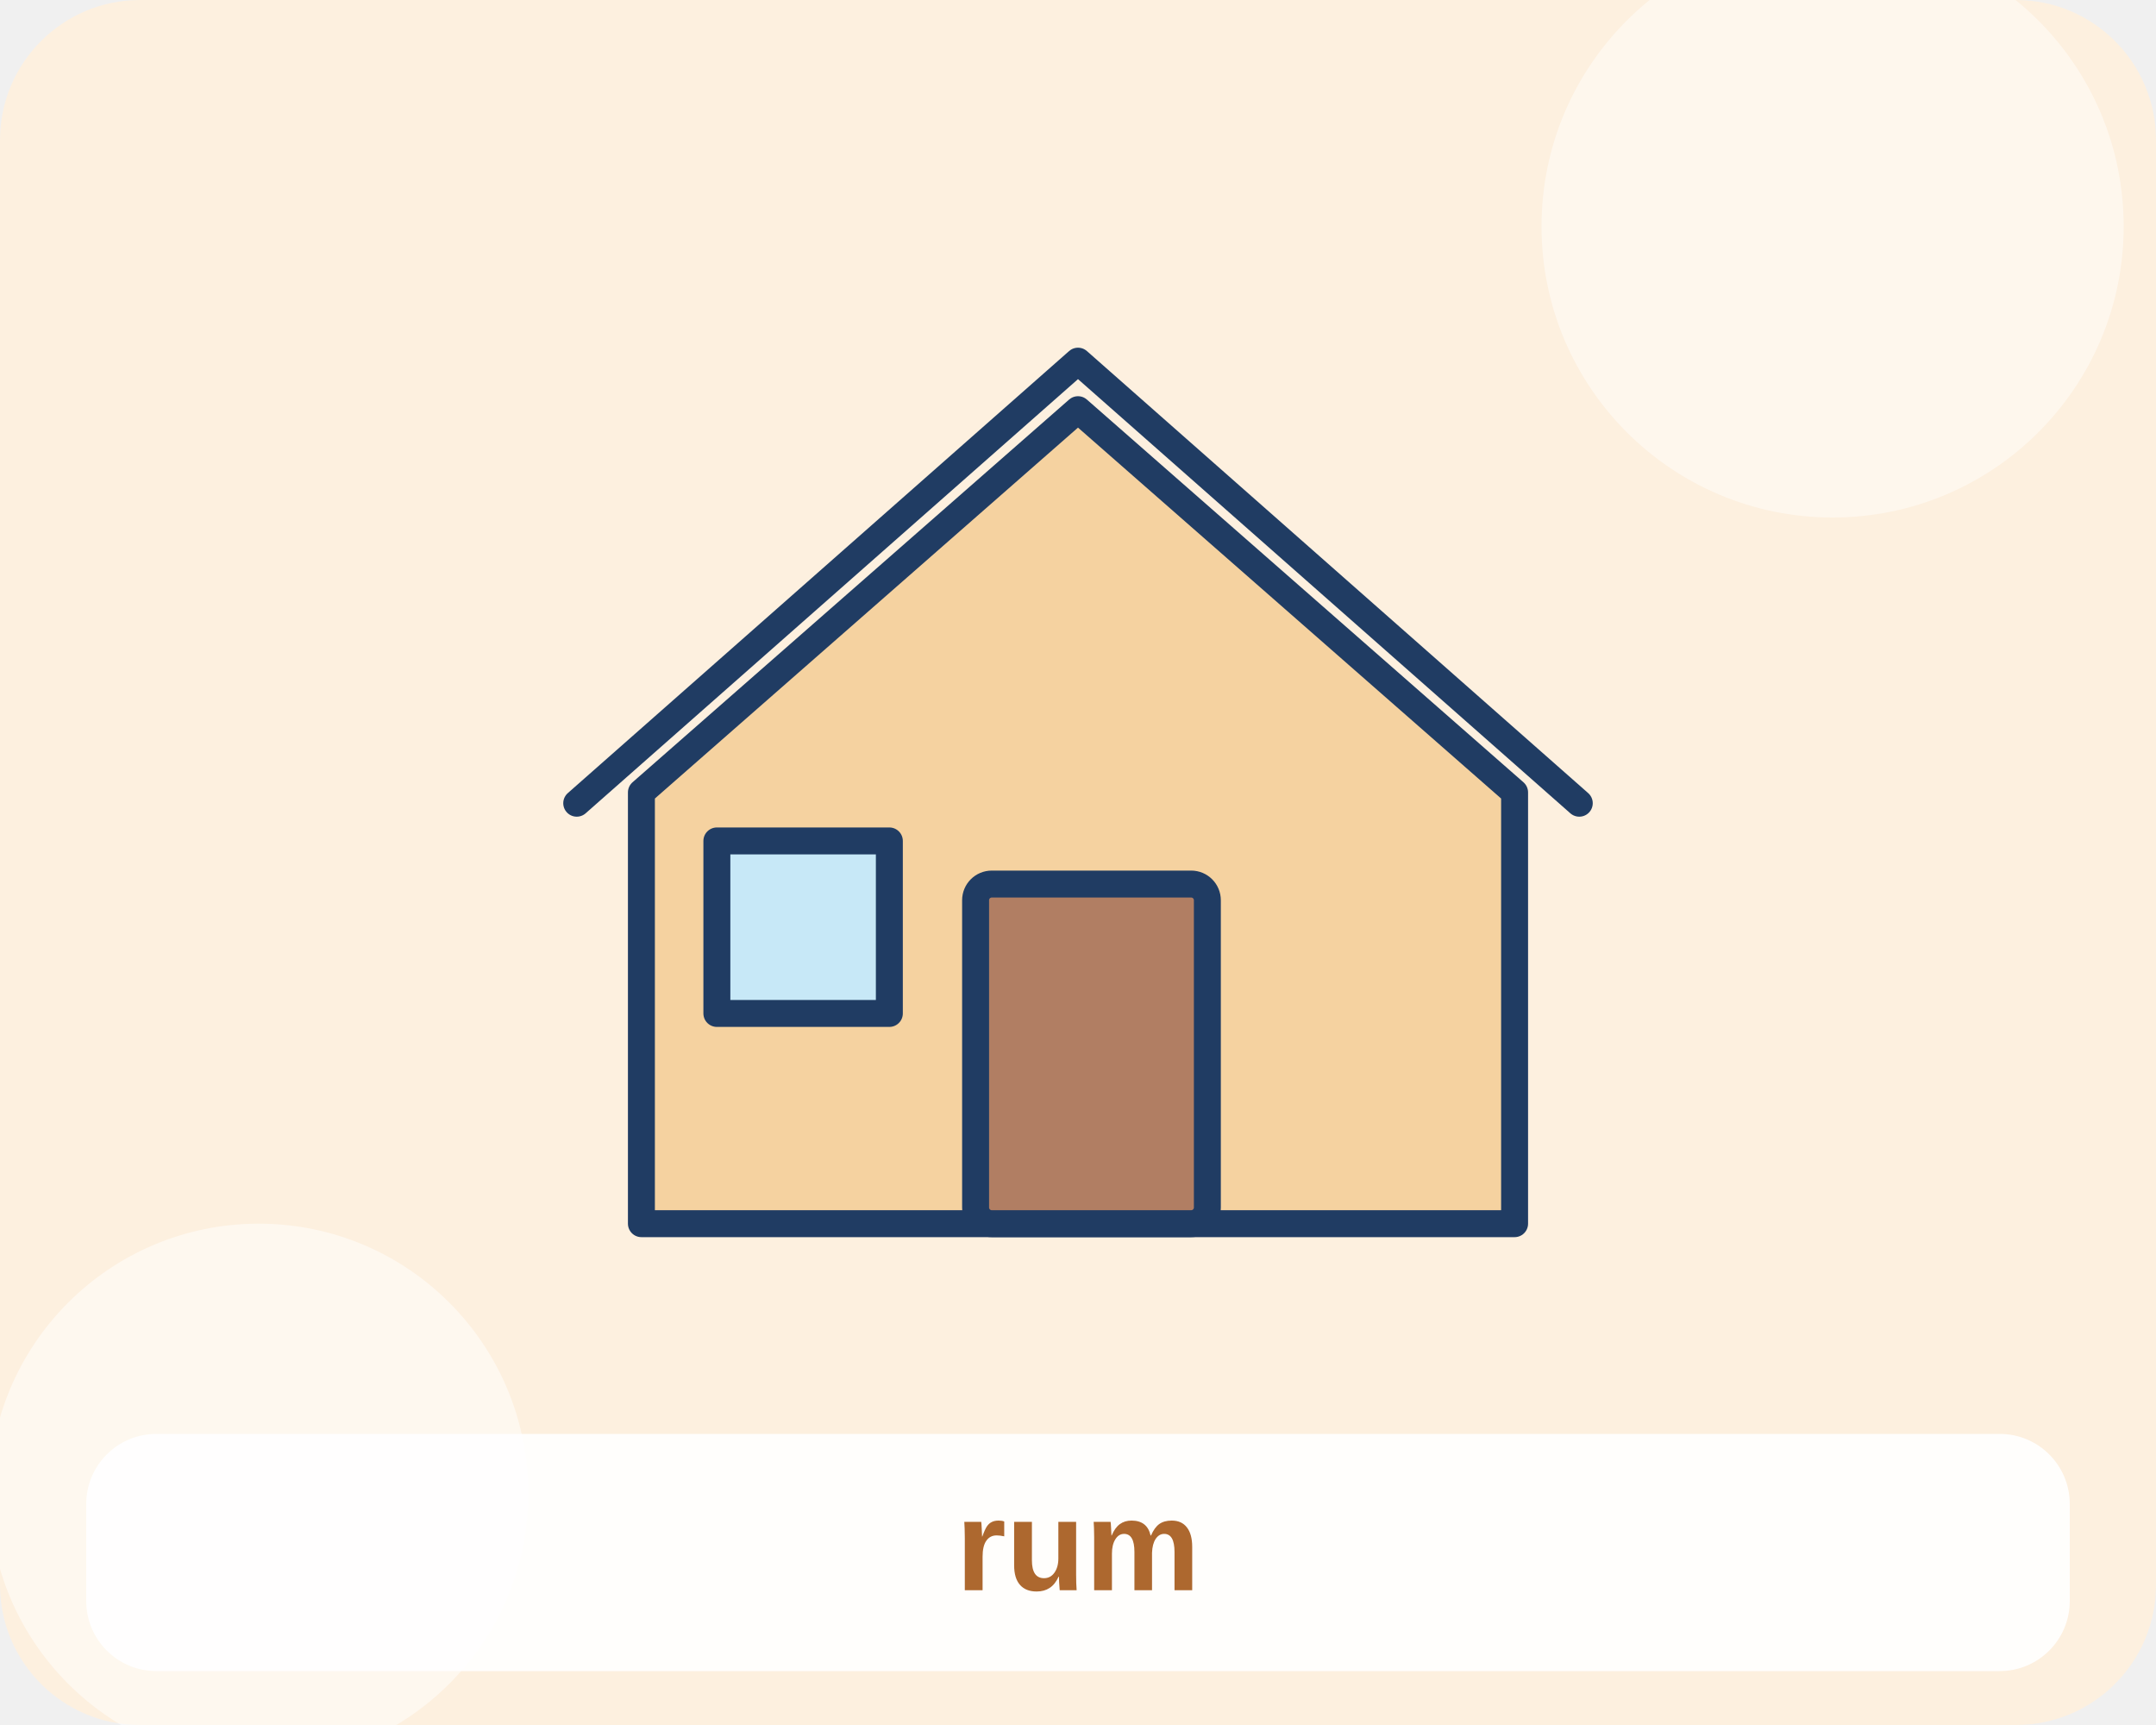
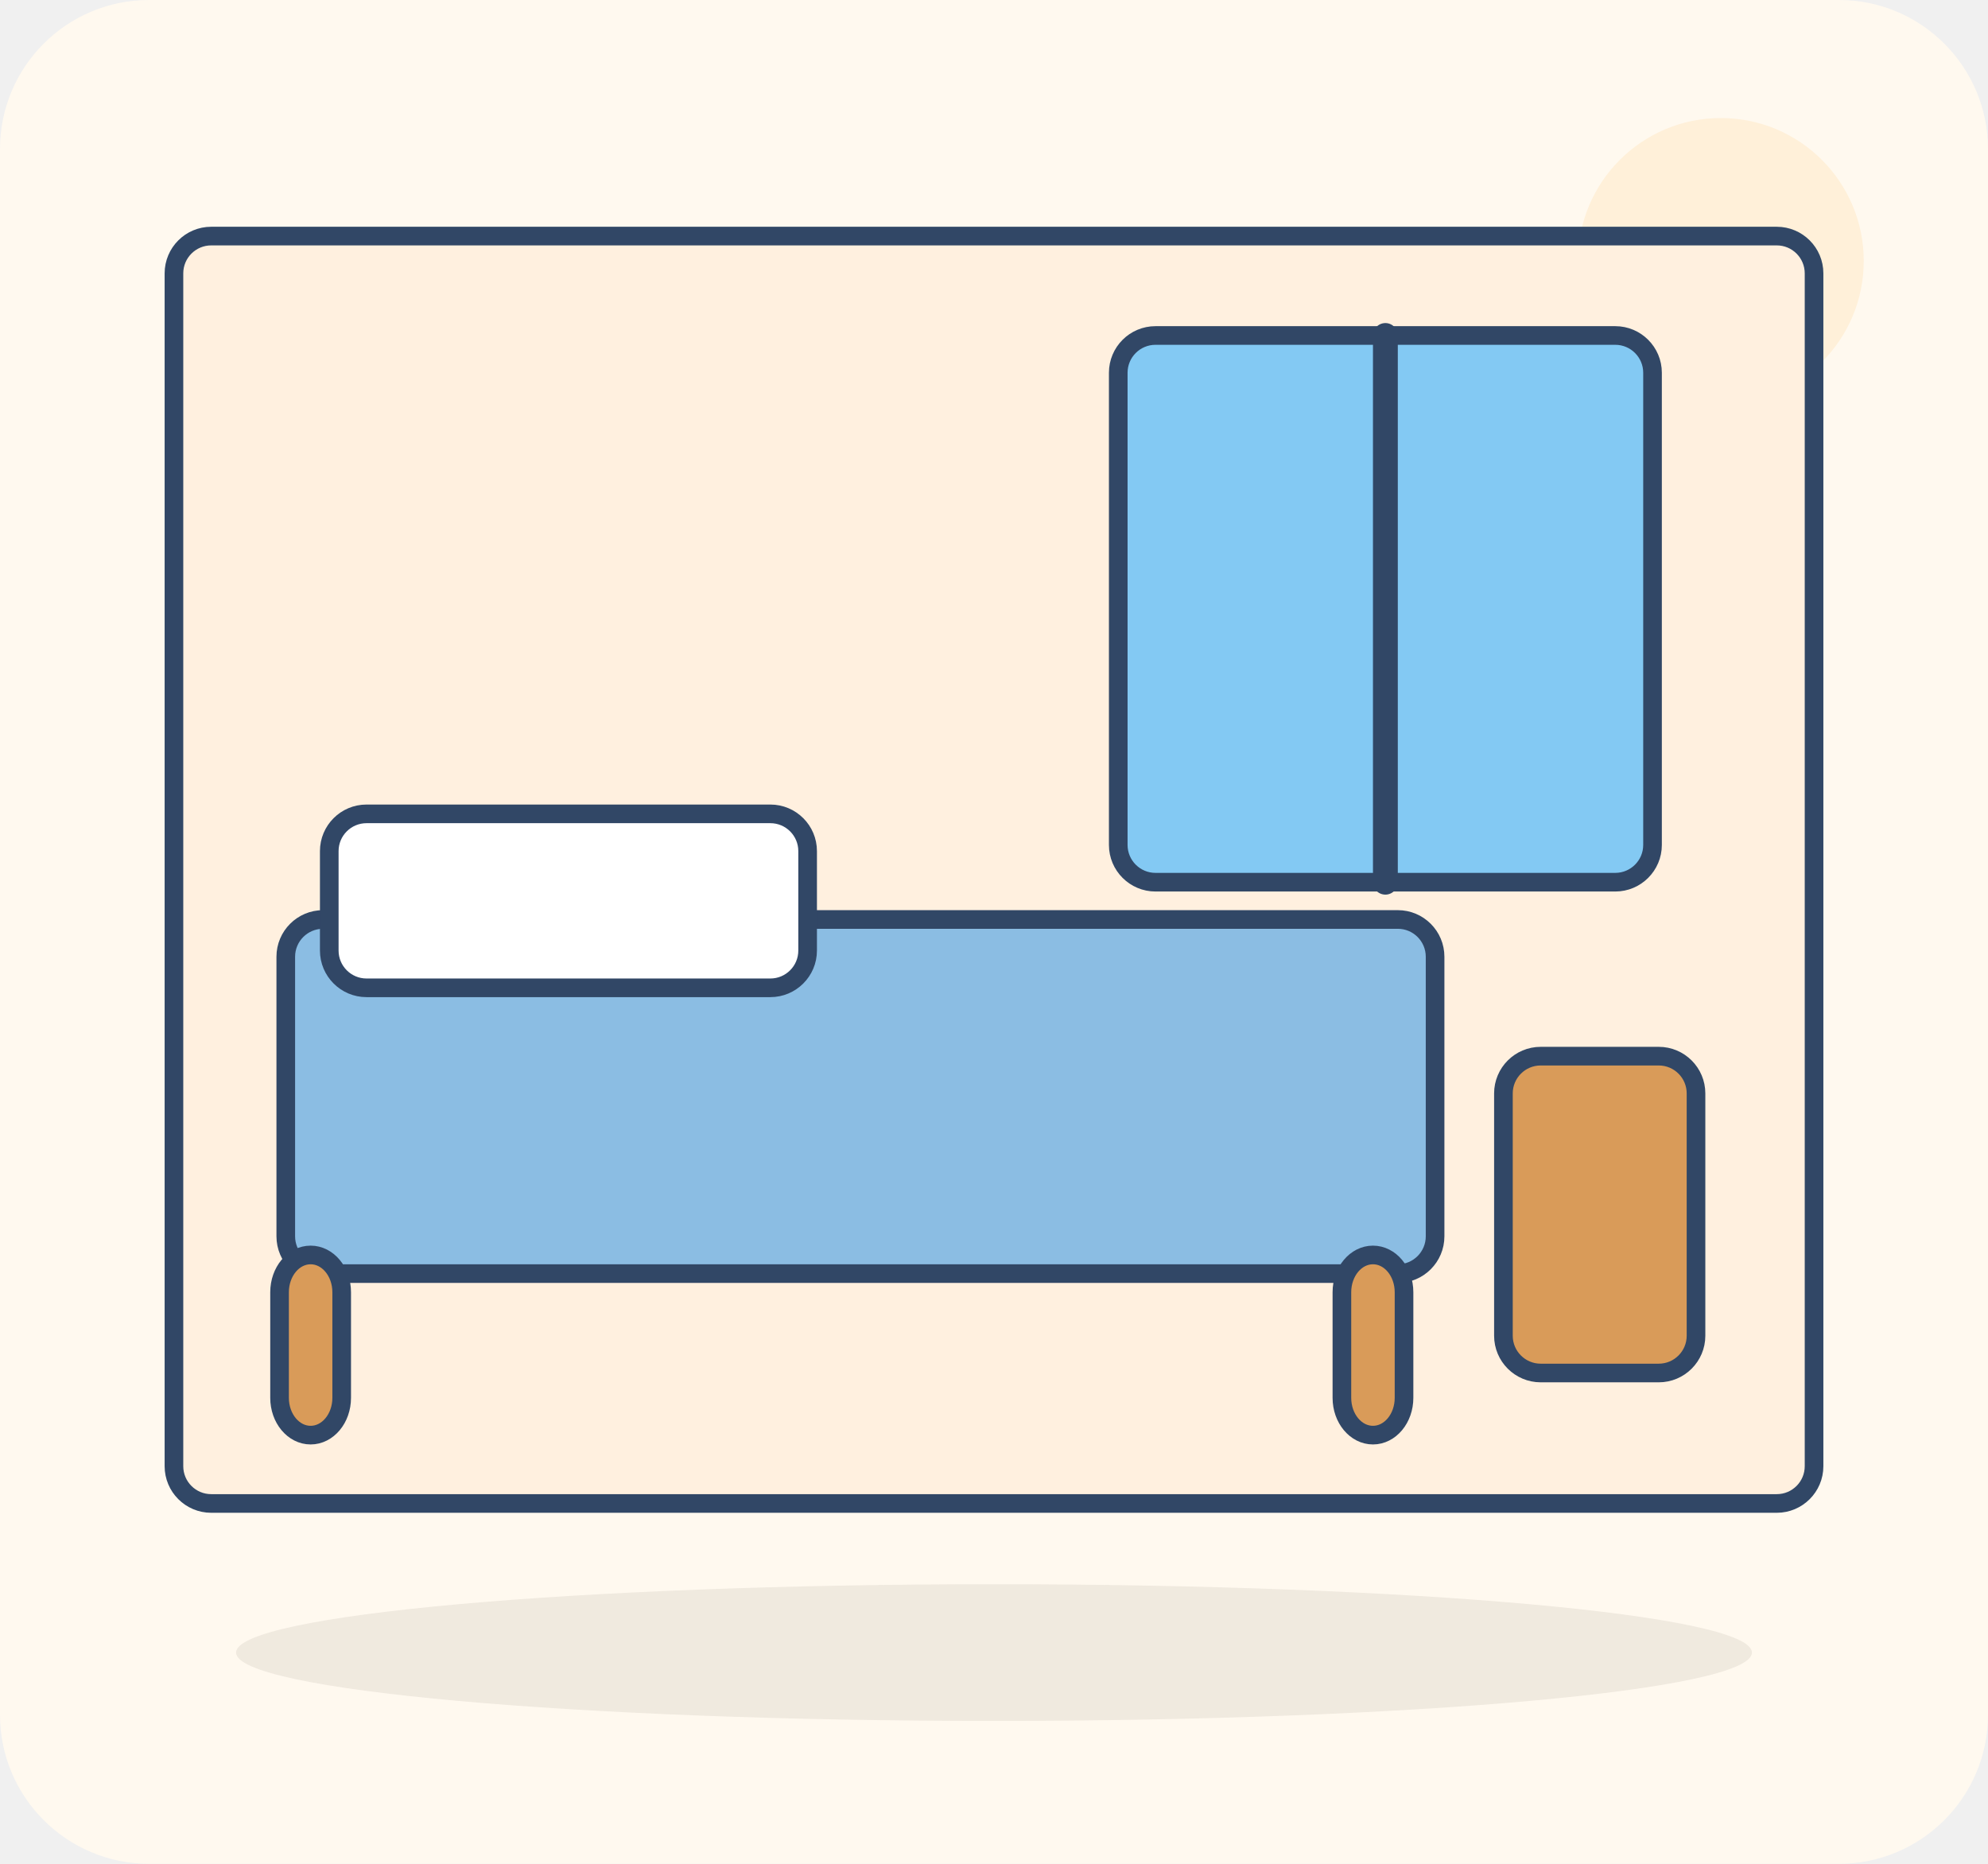
- <svg xmlns="http://www.w3.org/2000/svg" width="400" height="320" viewBox="0 0 400 320" role="img" aria-label="Illustration: rum">
-   <rect width="400" height="320" rx="26" fill="#fdf0df" />
-   <circle cx="340" cy="42" r="54" fill="#ffffff" opacity=".45" />
-   <circle cx="48" cy="277" r="50" fill="#ffffff" opacity=".5" />
-   <g transform="translate(38 1)">
-     <path d="M81 146 L162 75 L243 146 V226 H81Z" fill="#f5d2a0" stroke="#203c63" stroke-width="5" stroke-linecap="round" stroke-linejoin="round" />
-     <path d="M69 148 L162 66 L255 148" fill="none" stroke="#203c63" stroke-width="5" stroke-linecap="round" stroke-linejoin="round" />
-     <rect x="143" y="163" width="43" height="63" rx="3" fill="#b17e63" stroke="#203c63" stroke-width="5" stroke-linecap="round" stroke-linejoin="round" />
-     <rect x="95" y="155" width="32" height="32" fill="#c7e8f7" stroke="#203c63" stroke-width="5" stroke-linecap="round" stroke-linejoin="round" />
-   </g>
-   <rect x="16" y="266" width="368" height="44" rx="13" fill="#ffffff" opacity=".92" />
-   <text x="200" y="295" font-size="24" text-anchor="middle" font-family="Arial, sans-serif" font-weight="bold" fill="#ad682f">rum</text>
+ <svg xmlns="http://www.w3.org/2000/svg" width="320" height="300" viewBox="0 0 320 300">
+   <rect width="320" height="300" rx="24" fill="#fff9ef" />
+   <circle cx="277" cy="42" r="23" fill="#fff0d9" />
+   <ellipse cx="160" cy="266" rx="122" ry="11" fill="#e6dfd4" opacity=".6" />
+   <rect x="28" y="38" width="264" height="204" rx="6" fill="#fff0df" stroke="#314766" stroke-width="3" />
+   <rect x="180" y="54" width="86" height="88" rx="6" fill="#83c9f3" stroke="#314766" stroke-width="3" />
+   <path d="M223 54 L223 142" stroke="#314766" stroke-width="4" stroke-linecap="round" />
+   <rect x="46" y="148" width="185" height="57" rx="6" fill="#8bbde3" stroke="#314766" stroke-width="3" />
+   <rect x="53" y="131" width="77" height="28" rx="6" fill="#ffffff" stroke="#314766" stroke-width="3" />
+   <rect x="45" y="202" width="10" height="29" rx="6" fill="#d99b59" stroke="#314766" stroke-width="3" />
+   <rect x="216" y="202" width="10" height="29" rx="6" fill="#d99b59" stroke="#314766" stroke-width="3" />
+   <rect x="242" y="170" width="31" height="51" rx="6" fill="#d99b59" stroke="#314766" stroke-width="3" />
</svg>
